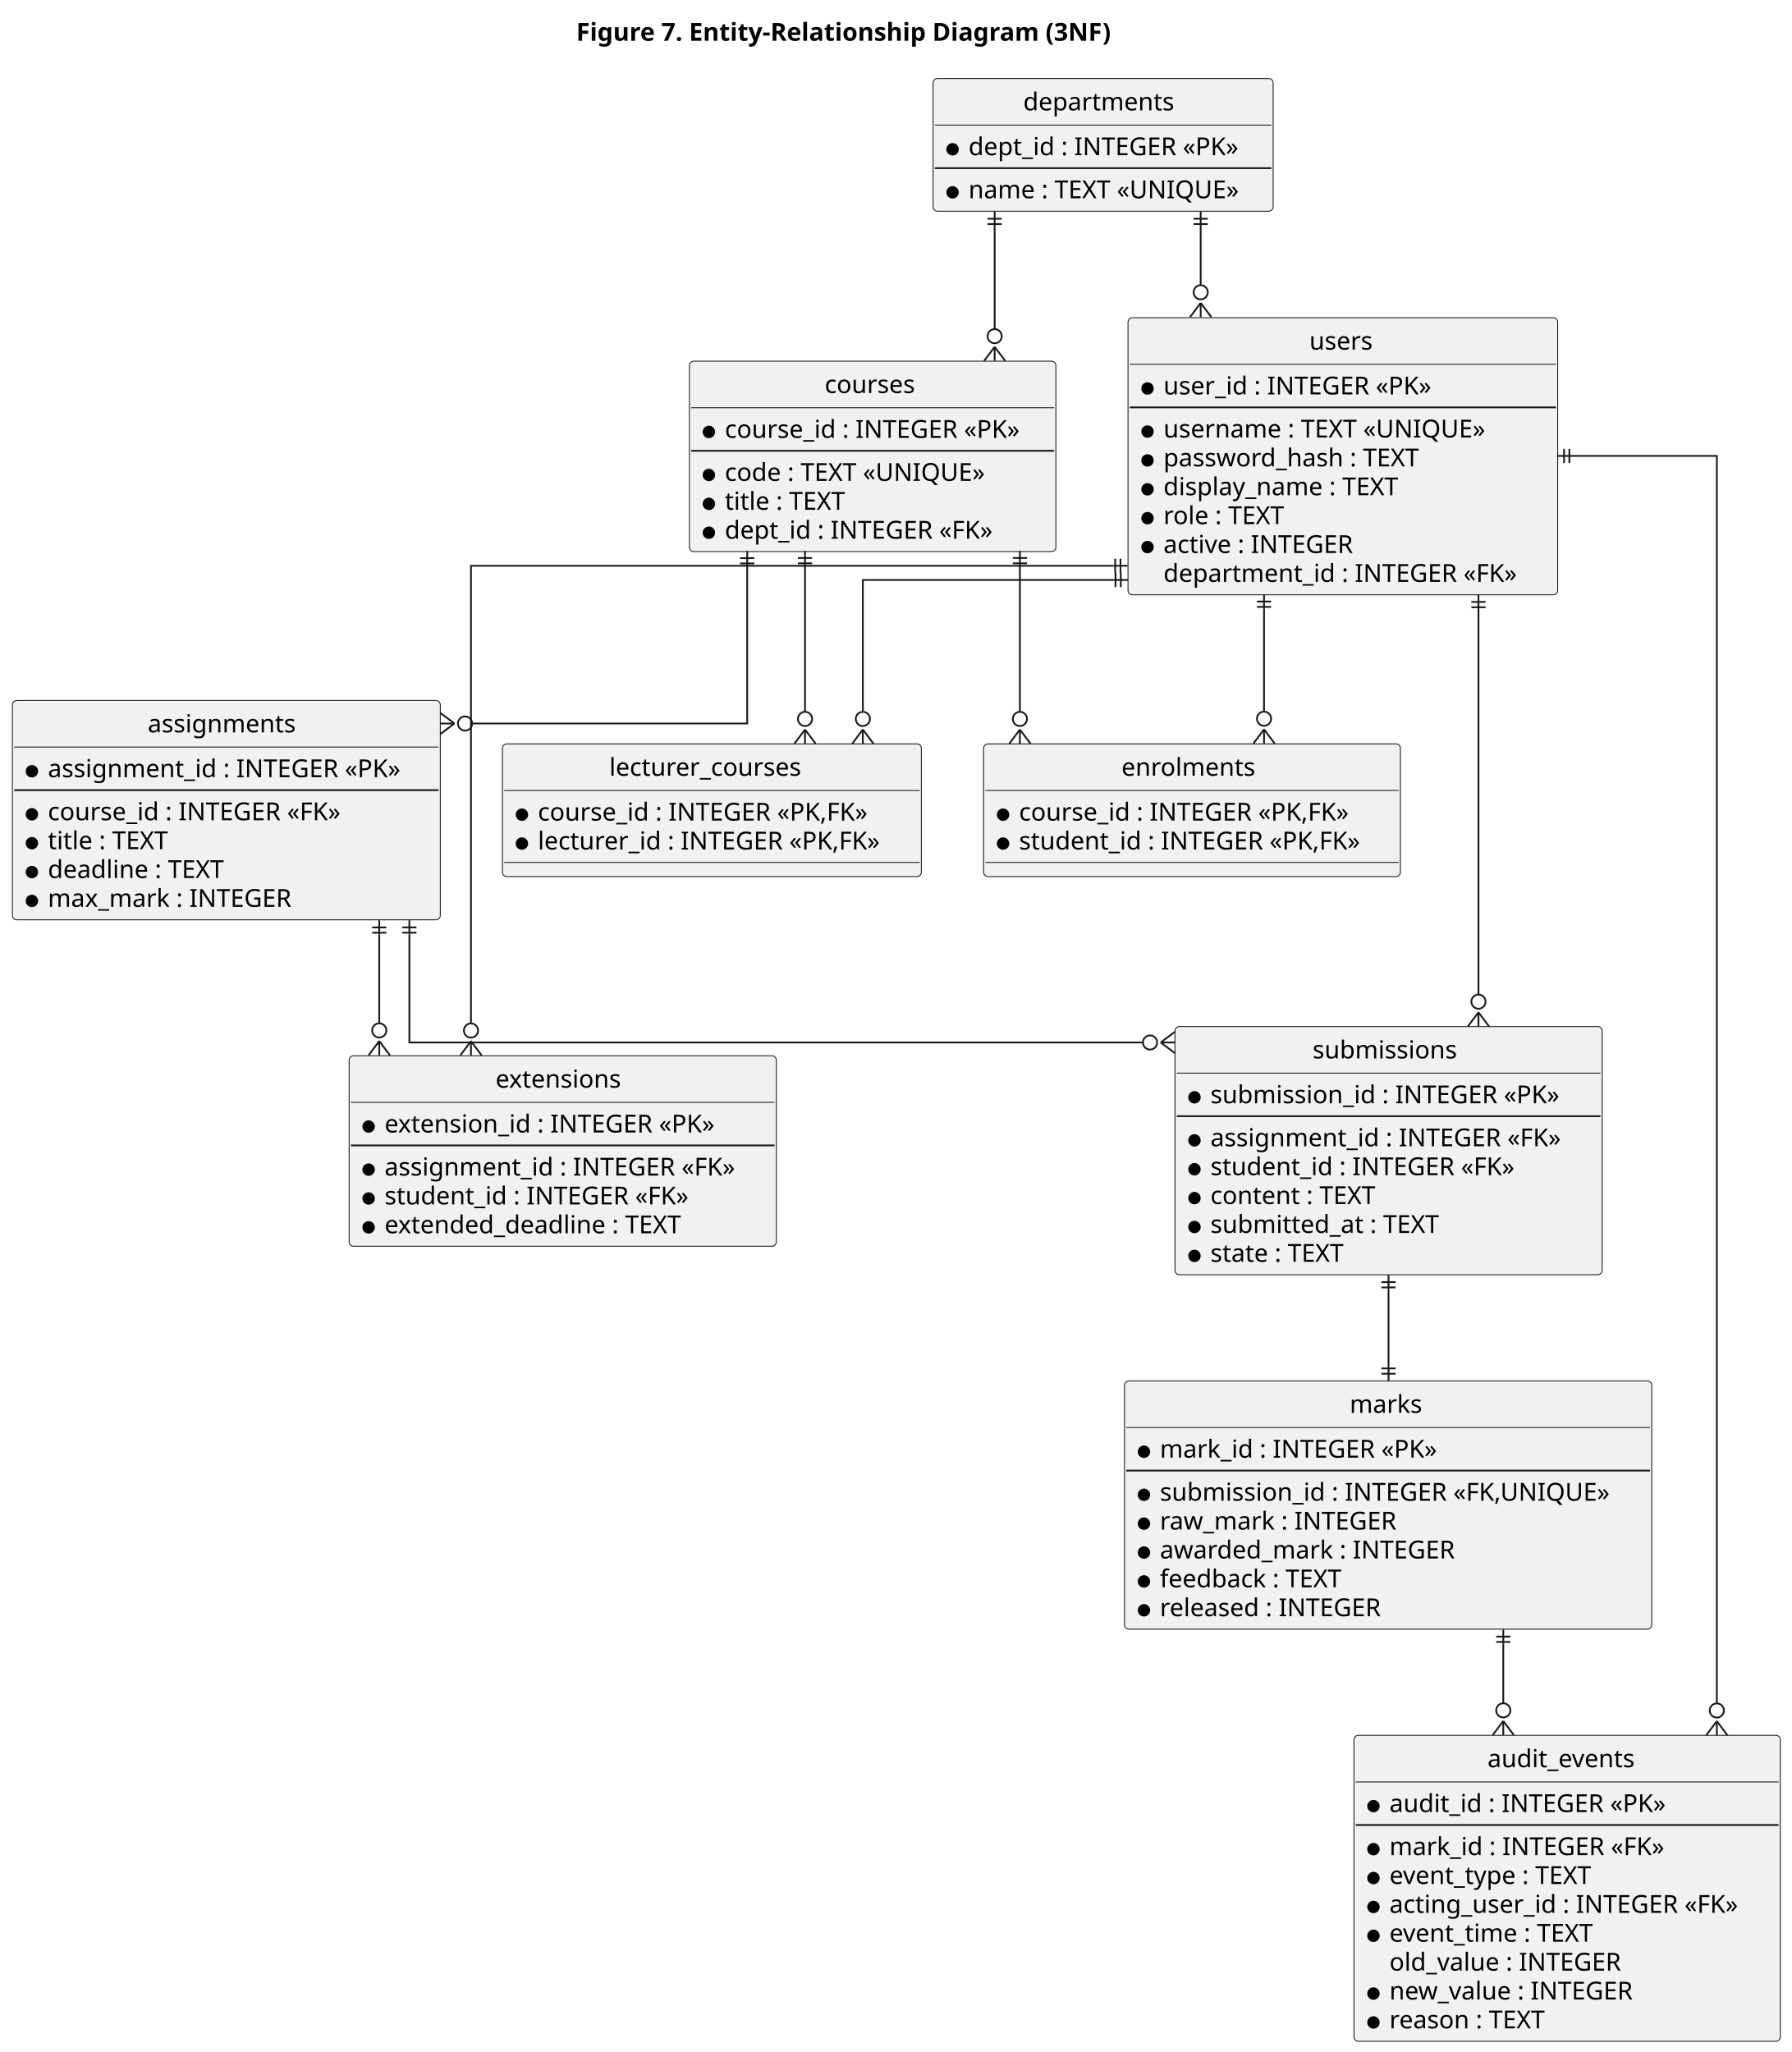
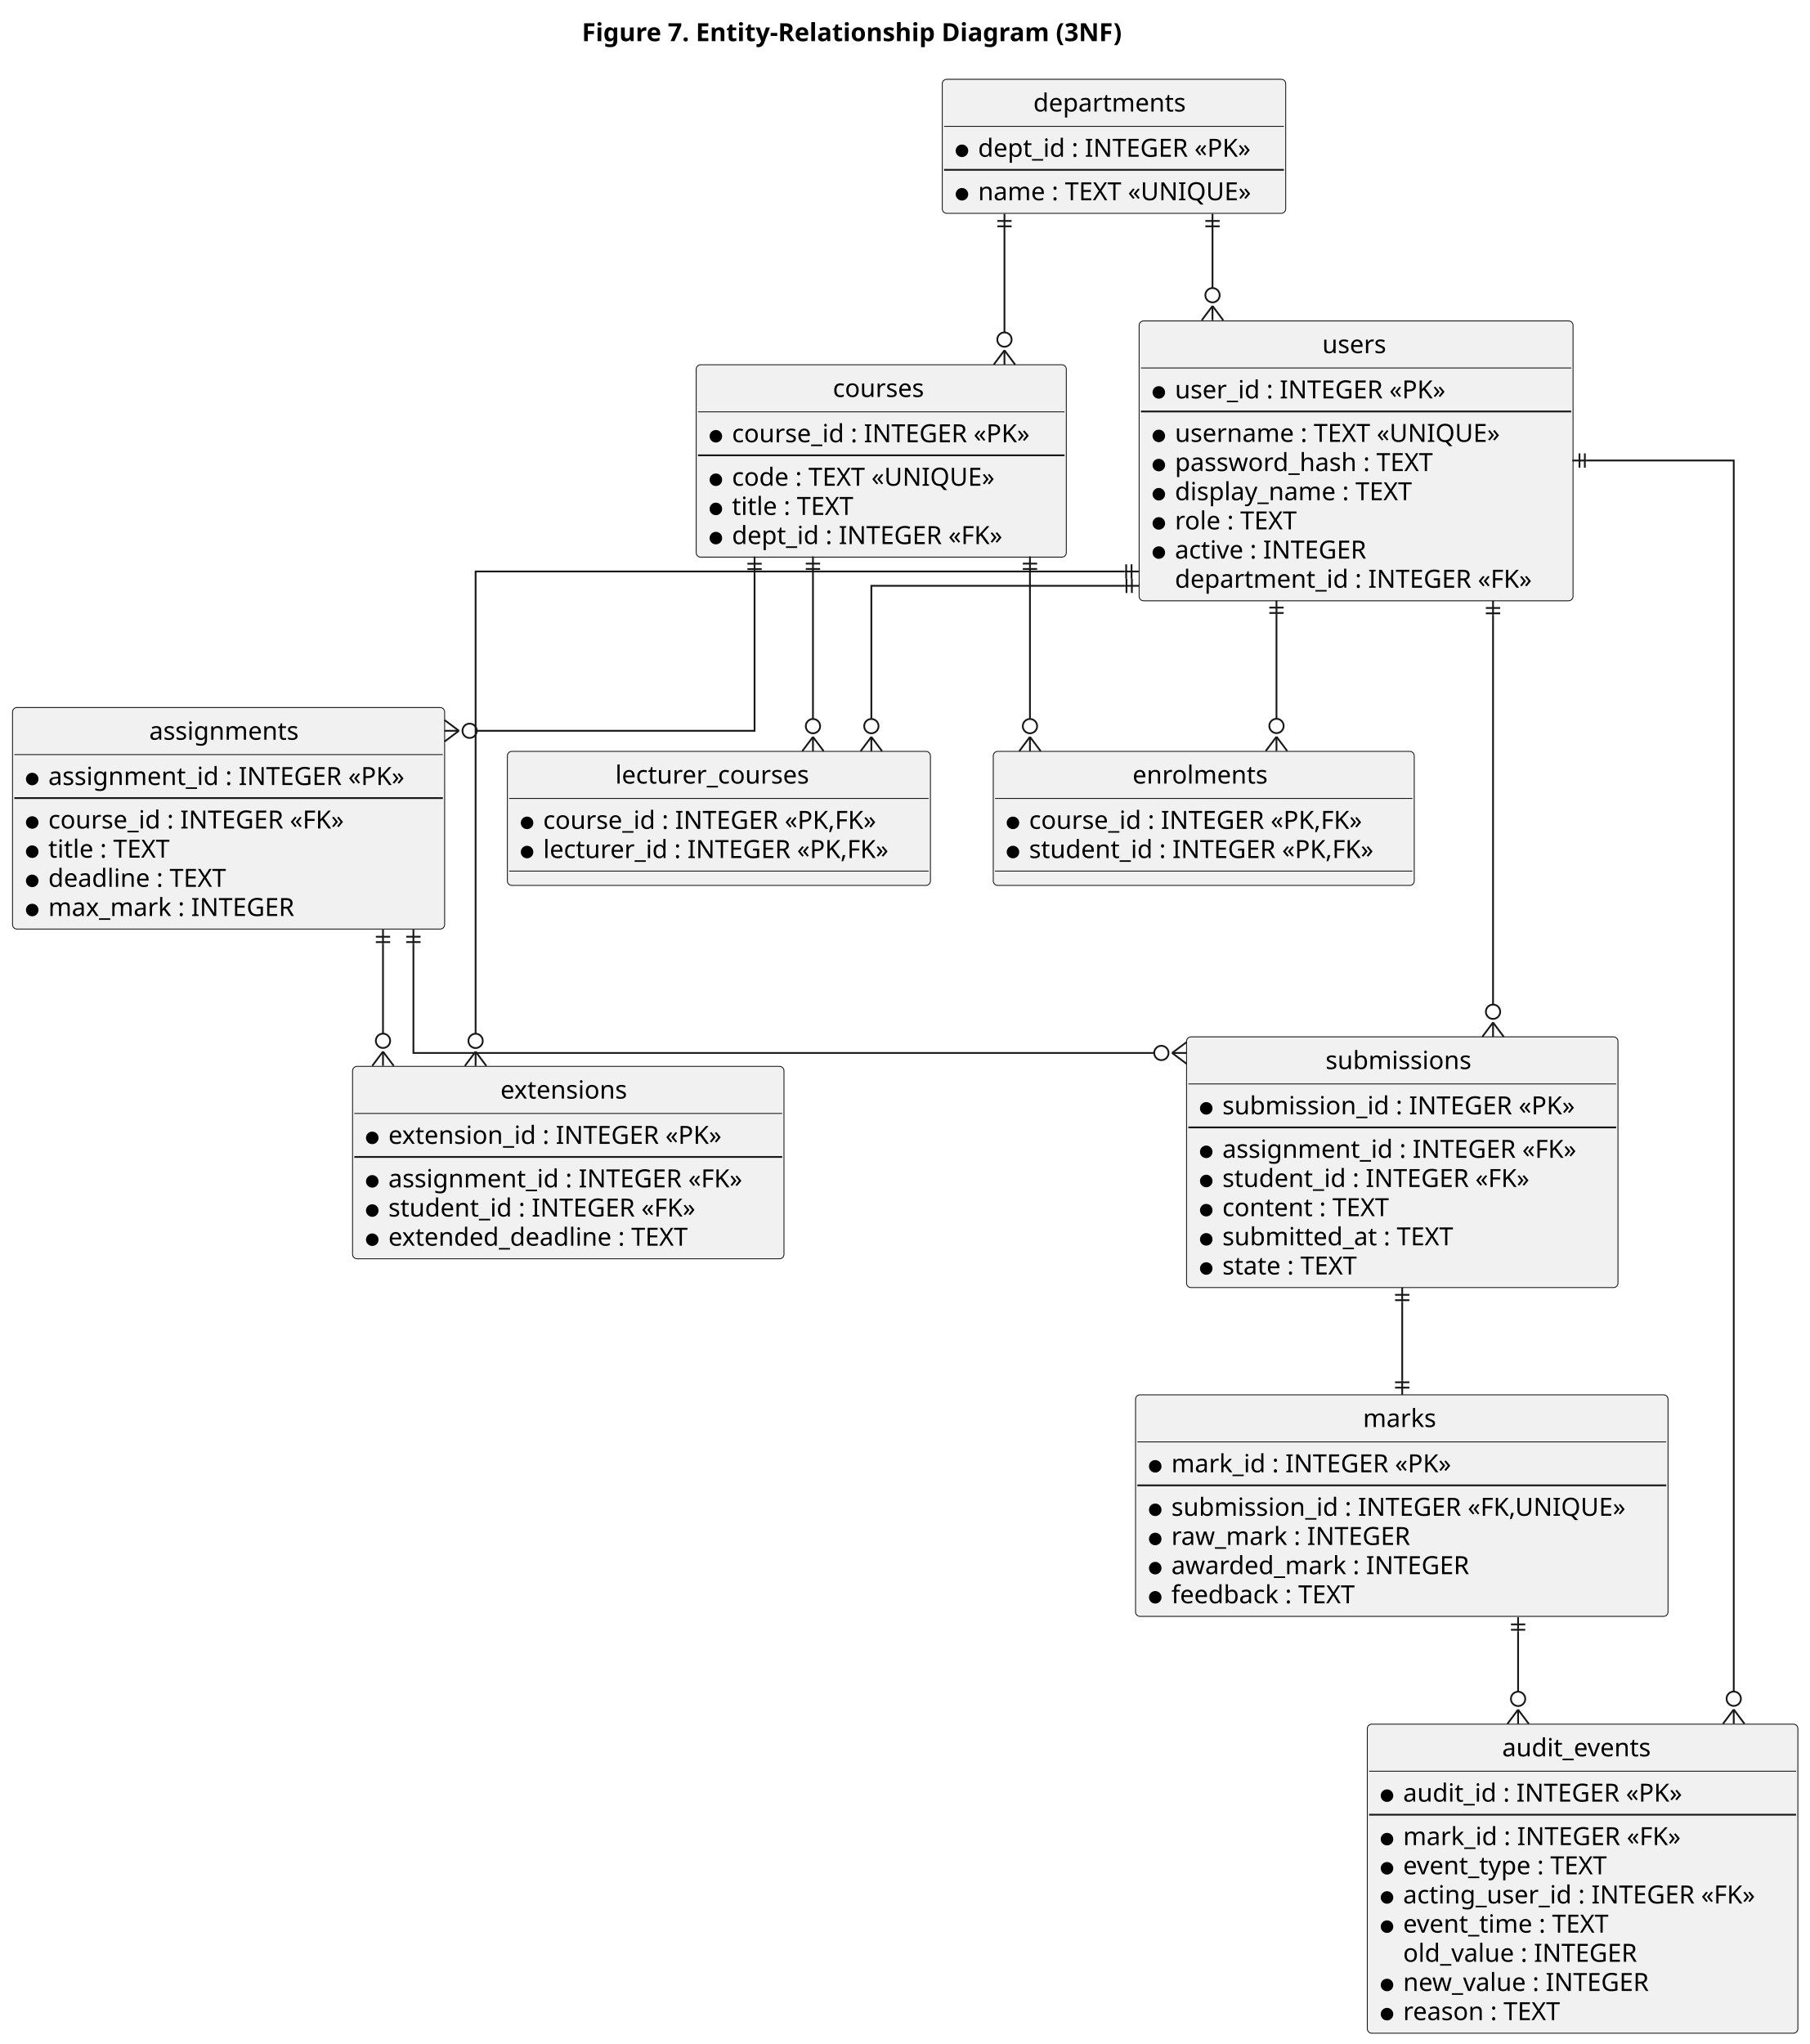
- <svg xmlns="http://www.w3.org/2000/svg" contentStyleType="text/css" height="1158px" preserveAspectRatio="none" style="width:1011px;height:1158px;background:#FFFFFF;" version="1.1" viewBox="0 0 1011 1158" width="1011px" zoomAndPan="magnify">
+ <svg xmlns="http://www.w3.org/2000/svg" contentStyleType="text/css" height="1142px" preserveAspectRatio="none" style="width:1011px;height:1142px;background:#FFFFFF;" version="1.1" viewBox="0 0 1011 1142" width="1011px" zoomAndPan="magnify">
  <defs />
  <g>
    <text fill="#000000" font-family="sans-serif" font-size="14" font-weight="bold" lengthAdjust="spacing" textLength="347.32" x="325.13" y="22.995">Figure 7. Entity-Relationship Diagram (3NF)</text>
    <g id="elem_users">
      <rect codeLine="6" fill="#F1F1F1" height="156.375" id="users" rx="2.5" ry="2.5" style="stroke:#181818;stroke-width:0.5;" width="242.453" x="636.5" y="179.297" />
      <text fill="#000000" font-family="sans-serif" font-size="14" lengthAdjust="spacing" textLength="37.83" x="738.812" y="197.292">users</text>
      <line style="stroke:#181818;stroke-width:0.5;" x1="637.5" x2="877.953" y1="205.594" y2="205.594" />
      <ellipse cx="647.5" cy="219.242" fill="#000000" rx="3" ry="3" style="stroke:#000000;stroke-width:1;" />
      <text fill="#000000" font-family="sans-serif" font-size="14" lengthAdjust="spacing" textLength="164.555" x="656.5" y="222.589">user_id : INTEGER «PK»</text>
      <line style="stroke:#181818;stroke-width:1;" x1="637.5" x2="877.953" y1="229.891" y2="229.891" />
      <ellipse cx="647.5" cy="243.539" fill="#000000" rx="3" ry="3" style="stroke:#000000;stroke-width:1;" />
      <text fill="#000000" font-family="sans-serif" font-size="14" lengthAdjust="spacing" textLength="195.939" x="656.5" y="246.886">username : TEXT «UNIQUE»</text>
      <ellipse cx="647.5" cy="259.836" fill="#000000" rx="3" ry="3" style="stroke:#000000;stroke-width:1;" />
      <text fill="#000000" font-family="sans-serif" font-size="14" lengthAdjust="spacing" textLength="156.488" x="656.5" y="263.183">password_hash : TEXT</text>
      <ellipse cx="647.5" cy="276.133" fill="#000000" rx="3" ry="3" style="stroke:#000000;stroke-width:1;" />
      <text fill="#000000" font-family="sans-serif" font-size="14" lengthAdjust="spacing" textLength="145.571" x="656.5" y="279.479">display_name : TEXT</text>
      <ellipse cx="647.5" cy="292.43" fill="#000000" rx="3" ry="3" style="stroke:#000000;stroke-width:1;" />
      <text fill="#000000" font-family="sans-serif" font-size="14" lengthAdjust="spacing" textLength="75.981" x="656.5" y="295.776">role : TEXT</text>
      <ellipse cx="647.5" cy="308.727" fill="#000000" rx="3" ry="3" style="stroke:#000000;stroke-width:1;" />
      <text fill="#000000" font-family="sans-serif" font-size="14" lengthAdjust="spacing" textLength="117.592" x="656.5" y="312.073">active : INTEGER</text>
      <text fill="#000000" font-family="sans-serif" font-size="14" lengthAdjust="spacing" textLength="216.453" x="656.5" y="328.37">department_id : INTEGER «FK»</text>
    </g>
    <g id="elem_departments">
      <rect codeLine="16" fill="#F1F1F1" height="74.891" id="departments" rx="2.5" ry="2.5" style="stroke:#181818;stroke-width:0.5;" width="191.894" x="526.5" y="44.297" />
      <text fill="#000000" font-family="sans-serif" font-size="14" lengthAdjust="spacing" textLength="90.118" x="577.388" y="62.292">departments</text>
      <line style="stroke:#181818;stroke-width:0.5;" x1="527.5" x2="717.394" y1="70.594" y2="70.594" />
      <ellipse cx="537.5" cy="84.242" fill="#000000" rx="3" ry="3" style="stroke:#000000;stroke-width:1;" />
      <text fill="#000000" font-family="sans-serif" font-size="14" lengthAdjust="spacing" textLength="165.894" x="546.5" y="87.589">dept_id : INTEGER «PK»</text>
      <line style="stroke:#181818;stroke-width:1;" x1="527.5" x2="717.394" y1="94.891" y2="94.891" />
      <ellipse cx="537.5" cy="108.539" fill="#000000" rx="3" ry="3" style="stroke:#000000;stroke-width:1;" />
      <text fill="#000000" font-family="sans-serif" font-size="14" lengthAdjust="spacing" textLength="165.402" x="546.5" y="111.886">name : TEXT «UNIQUE»</text>
    </g>
    <g id="elem_courses">
      <rect codeLine="21" fill="#F1F1F1" height="107.484" id="courses" rx="2.5" ry="2.5" style="stroke:#181818;stroke-width:0.5;" width="206.817" x="389" y="203.797" />
      <text fill="#000000" font-family="sans-serif" font-size="14" lengthAdjust="spacing" textLength="54.093" x="465.362" y="221.792">courses</text>
      <line style="stroke:#181818;stroke-width:0.5;" x1="390" x2="594.817" y1="230.094" y2="230.094" />
      <ellipse cx="400" cy="243.742" fill="#000000" rx="3" ry="3" style="stroke:#000000;stroke-width:1;" />
      <text fill="#000000" font-family="sans-serif" font-size="14" lengthAdjust="spacing" textLength="180.817" x="409" y="247.089">course_id : INTEGER «PK»</text>
      <line style="stroke:#181818;stroke-width:1;" x1="390" x2="594.817" y1="254.391" y2="254.391" />
      <ellipse cx="400" cy="268.039" fill="#000000" rx="3" ry="3" style="stroke:#000000;stroke-width:1;" />
      <text fill="#000000" font-family="sans-serif" font-size="14" lengthAdjust="spacing" textLength="159.462" x="409" y="271.386">code : TEXT «UNIQUE»</text>
      <ellipse cx="400" cy="284.336" fill="#000000" rx="3" ry="3" style="stroke:#000000;stroke-width:1;" />
      <text fill="#000000" font-family="sans-serif" font-size="14" lengthAdjust="spacing" textLength="76.528" x="409" y="287.683">title : TEXT</text>
      <ellipse cx="400" cy="300.633" fill="#000000" rx="3" ry="3" style="stroke:#000000;stroke-width:1;" />
      <text fill="#000000" font-family="sans-serif" font-size="14" lengthAdjust="spacing" textLength="165.505" x="409" y="303.979">dept_id : INTEGER «FK»</text>
    </g>
    <g id="elem_lecturer_courses">
      <rect codeLine="28" fill="#F1F1F1" height="74.891" id="lecturer_courses" rx="2.5" ry="2.5" style="stroke:#181818;stroke-width:0.5;" width="236.39" x="283.5" y="419.797" />
      <text fill="#000000" font-family="sans-serif" font-size="14" lengthAdjust="spacing" textLength="115.78" x="343.805" y="437.792">lecturer_courses</text>
      <line style="stroke:#181818;stroke-width:0.5;" x1="284.5" x2="518.89" y1="446.094" y2="446.094" />
      <ellipse cx="294.5" cy="459.742" fill="#000000" rx="3" ry="3" style="stroke:#000000;stroke-width:1;" />
      <text fill="#000000" font-family="sans-serif" font-size="14" lengthAdjust="spacing" textLength="202.501" x="303.5" y="463.089">course_id : INTEGER «PK,FK»</text>
      <ellipse cx="294.5" cy="476.039" fill="#000000" rx="3" ry="3" style="stroke:#000000;stroke-width:1;" />
      <text fill="#000000" font-family="sans-serif" font-size="14" lengthAdjust="spacing" textLength="210.39" x="303.5" y="479.386">lecturer_id : INTEGER «PK,FK»</text>
      <line style="stroke:#181818;stroke-width:0.5;" x1="284.5" x2="518.89" y1="486.688" y2="486.688" />
    </g>
    <g id="elem_enrolments">
      <rect codeLine="32" fill="#F1F1F1" height="74.891" id="enrolments" rx="2.5" ry="2.5" style="stroke:#181818;stroke-width:0.5;" width="235.221" x="555" y="419.797" />
      <text fill="#000000" font-family="sans-serif" font-size="14" lengthAdjust="spacing" textLength="79.605" x="632.808" y="437.792">enrolments</text>
      <line style="stroke:#181818;stroke-width:0.5;" x1="556" x2="789.221" y1="446.094" y2="446.094" />
      <ellipse cx="566" cy="459.742" fill="#000000" rx="3" ry="3" style="stroke:#000000;stroke-width:1;" />
      <text fill="#000000" font-family="sans-serif" font-size="14" lengthAdjust="spacing" textLength="202.501" x="575" y="463.089">course_id : INTEGER «PK,FK»</text>
      <ellipse cx="566" cy="476.039" fill="#000000" rx="3" ry="3" style="stroke:#000000;stroke-width:1;" />
      <text fill="#000000" font-family="sans-serif" font-size="14" lengthAdjust="spacing" textLength="209.221" x="575" y="479.386">student_id : INTEGER «PK,FK»</text>
      <line style="stroke:#181818;stroke-width:0.5;" x1="556" x2="789.221" y1="486.688" y2="486.688" />
    </g>
    <g id="elem_assignments">
      <rect codeLine="36" fill="#F1F1F1" height="123.781" id="assignments" rx="2.5" ry="2.5" style="stroke:#181818;stroke-width:0.5;" width="241.448" x="7" y="395.297" />
      <text fill="#000000" font-family="sans-serif" font-size="14" lengthAdjust="spacing" textLength="88.724" x="83.362" y="413.292">assignments</text>
      <line style="stroke:#181818;stroke-width:0.5;" x1="8" x2="247.448" y1="421.594" y2="421.594" />
      <ellipse cx="18" cy="435.242" fill="#000000" rx="3" ry="3" style="stroke:#000000;stroke-width:1;" />
      <text fill="#000000" font-family="sans-serif" font-size="14" lengthAdjust="spacing" textLength="215.448" x="27" y="438.589">assignment_id : INTEGER «PK»</text>
      <line style="stroke:#181818;stroke-width:1;" x1="8" x2="247.448" y1="445.891" y2="445.891" />
      <ellipse cx="18" cy="459.539" fill="#000000" rx="3" ry="3" style="stroke:#000000;stroke-width:1;" />
      <text fill="#000000" font-family="sans-serif" font-size="14" lengthAdjust="spacing" textLength="180.428" x="27" y="462.886">course_id : INTEGER «FK»</text>
      <ellipse cx="18" cy="475.836" fill="#000000" rx="3" ry="3" style="stroke:#000000;stroke-width:1;" />
      <text fill="#000000" font-family="sans-serif" font-size="14" lengthAdjust="spacing" textLength="76.528" x="27" y="479.183">title : TEXT</text>
      <ellipse cx="18" cy="492.133" fill="#000000" rx="3" ry="3" style="stroke:#000000;stroke-width:1;" />
      <text fill="#000000" font-family="sans-serif" font-size="14" lengthAdjust="spacing" textLength="109.389" x="27" y="495.479">deadline : TEXT</text>
      <ellipse cx="18" cy="508.43" fill="#000000" rx="3" ry="3" style="stroke:#000000;stroke-width:1;" />
      <text fill="#000000" font-family="sans-serif" font-size="14" lengthAdjust="spacing" textLength="148.62" x="27" y="511.776">max_mark : INTEGER</text>
    </g>
    <g id="elem_extensions">
      <rect codeLine="44" fill="#F1F1F1" height="107.484" id="extensions" rx="2.5" ry="2.5" style="stroke:#181818;stroke-width:0.5;" width="241.059" x="197" y="595.797" />
      <text fill="#000000" font-family="sans-serif" font-size="14" lengthAdjust="spacing" textLength="75.79" x="279.634" y="613.792">extensions</text>
      <line style="stroke:#181818;stroke-width:0.5;" x1="198" x2="437.059" y1="622.094" y2="622.094" />
      <ellipse cx="208" cy="635.742" fill="#000000" rx="3" ry="3" style="stroke:#000000;stroke-width:1;" />
      <text fill="#000000" font-family="sans-serif" font-size="14" lengthAdjust="spacing" textLength="202.515" x="217" y="639.089">extension_id : INTEGER «PK»</text>
      <line style="stroke:#181818;stroke-width:1;" x1="198" x2="437.059" y1="646.391" y2="646.391" />
      <ellipse cx="208" cy="660.039" fill="#000000" rx="3" ry="3" style="stroke:#000000;stroke-width:1;" />
      <text fill="#000000" font-family="sans-serif" font-size="14" lengthAdjust="spacing" textLength="215.059" x="217" y="663.386">assignment_id : INTEGER «FK»</text>
      <ellipse cx="208" cy="676.336" fill="#000000" rx="3" ry="3" style="stroke:#000000;stroke-width:1;" />
      <text fill="#000000" font-family="sans-serif" font-size="14" lengthAdjust="spacing" textLength="187.148" x="217" y="679.683">student_id : INTEGER «FK»</text>
      <ellipse cx="208" cy="692.633" fill="#000000" rx="3" ry="3" style="stroke:#000000;stroke-width:1;" />
      <text fill="#000000" font-family="sans-serif" font-size="14" lengthAdjust="spacing" textLength="182.649" x="217" y="695.98">extended_deadline : TEXT</text>
    </g>
    <g id="elem_submissions">
      <rect codeLine="51" fill="#F1F1F1" height="140.078" id="submissions" rx="2.5" ry="2.5" style="stroke:#181818;stroke-width:0.5;" width="241.059" x="663" y="579.297" />
      <text fill="#000000" font-family="sans-serif" font-size="14" lengthAdjust="spacing" textLength="85.791" x="740.634" y="597.292">submissions</text>
      <line style="stroke:#181818;stroke-width:0.5;" x1="664" x2="903.059" y1="605.594" y2="605.594" />
      <ellipse cx="674" cy="619.242" fill="#000000" rx="3" ry="3" style="stroke:#000000;stroke-width:1;" />
      <text fill="#000000" font-family="sans-serif" font-size="14" lengthAdjust="spacing" textLength="212.516" x="683" y="622.589">submission_id : INTEGER «PK»</text>
      <line style="stroke:#181818;stroke-width:1;" x1="664" x2="903.059" y1="629.891" y2="629.891" />
      <ellipse cx="674" cy="643.539" fill="#000000" rx="3" ry="3" style="stroke:#000000;stroke-width:1;" />
      <text fill="#000000" font-family="sans-serif" font-size="14" lengthAdjust="spacing" textLength="215.059" x="683" y="646.886">assignment_id : INTEGER «FK»</text>
      <ellipse cx="674" cy="659.836" fill="#000000" rx="3" ry="3" style="stroke:#000000;stroke-width:1;" />
      <text fill="#000000" font-family="sans-serif" font-size="14" lengthAdjust="spacing" textLength="187.148" x="683" y="663.183">student_id : INTEGER «FK»</text>
      <ellipse cx="674" cy="676.133" fill="#000000" rx="3" ry="3" style="stroke:#000000;stroke-width:1;" />
      <text fill="#000000" font-family="sans-serif" font-size="14" lengthAdjust="spacing" textLength="102.758" x="683" y="679.48">content : TEXT</text>
      <ellipse cx="674" cy="692.43" fill="#000000" rx="3" ry="3" style="stroke:#000000;stroke-width:1;" />
      <text fill="#000000" font-family="sans-serif" font-size="14" lengthAdjust="spacing" textLength="141.285" x="683" y="695.776">submitted_at : TEXT</text>
      <ellipse cx="674" cy="708.727" fill="#000000" rx="3" ry="3" style="stroke:#000000;stroke-width:1;" />
      <text fill="#000000" font-family="sans-serif" font-size="14" lengthAdjust="spacing" textLength="84.622" x="683" y="712.073">state : TEXT</text>
    </g>
    <g id="elem_marks">
-       <rect codeLine="60" fill="#F1F1F1" height="140.078" id="marks" rx="2.5" ry="2.5" style="stroke:#181818;stroke-width:0.5;" width="297.537" x="634.5" y="779.297" />
+       <rect codeLine="60" fill="#F1F1F1" height="123.781" id="marks" rx="2.5" ry="2.5" style="stroke:#181818;stroke-width:0.5;" width="297.537" x="634.5" y="779.297" />
      <text fill="#000000" font-family="sans-serif" font-size="14" lengthAdjust="spacing" textLength="43.374" x="761.582" y="797.292">marks</text>
      <line style="stroke:#181818;stroke-width:0.5;" x1="635.5" x2="931.037" y1="805.594" y2="805.594" />
      <ellipse cx="645.5" cy="819.242" fill="#000000" rx="3" ry="3" style="stroke:#000000;stroke-width:1;" />
      <text fill="#000000" font-family="sans-serif" font-size="14" lengthAdjust="spacing" textLength="170.099" x="654.5" y="822.589">mark_id : INTEGER «PK»</text>
      <line style="stroke:#181818;stroke-width:1;" x1="635.5" x2="931.037" y1="829.891" y2="829.891" />
      <ellipse cx="645.5" cy="843.539" fill="#000000" rx="3" ry="3" style="stroke:#000000;stroke-width:1;" />
      <text fill="#000000" font-family="sans-serif" font-size="14" lengthAdjust="spacing" textLength="271.537" x="654.5" y="846.886">submission_id : INTEGER «FK,UNIQUE»</text>
      <ellipse cx="645.5" cy="859.836" fill="#000000" rx="3" ry="3" style="stroke:#000000;stroke-width:1;" />
      <text fill="#000000" font-family="sans-serif" font-size="14" lengthAdjust="spacing" textLength="143.903" x="654.5" y="863.183">raw_mark : INTEGER</text>
      <ellipse cx="645.5" cy="876.133" fill="#000000" rx="3" ry="3" style="stroke:#000000;stroke-width:1;" />
      <text fill="#000000" font-family="sans-serif" font-size="14" lengthAdjust="spacing" textLength="178.869" x="654.5" y="879.48">awarded_mark : INTEGER</text>
      <ellipse cx="645.5" cy="892.43" fill="#000000" rx="3" ry="3" style="stroke:#000000;stroke-width:1;" />
      <text fill="#000000" font-family="sans-serif" font-size="14" lengthAdjust="spacing" textLength="113.47" x="654.5" y="895.776">feedback : TEXT</text>
-       <ellipse cx="645.5" cy="908.727" fill="#000000" rx="3" ry="3" style="stroke:#000000;stroke-width:1;" />
-       <text fill="#000000" font-family="sans-serif" font-size="14" lengthAdjust="spacing" textLength="135.283" x="654.5" y="912.073">released : INTEGER</text>
    </g>
    <g id="elem_audit_events">
-       <rect codeLine="69" fill="#F1F1F1" height="172.672" id="audit_events" rx="2.5" ry="2.5" style="stroke:#181818;stroke-width:0.5;" width="240.58" x="764" y="979.297" />
-       <text fill="#000000" font-family="sans-serif" font-size="14" lengthAdjust="spacing" textLength="89.886" x="839.347" y="997.292">audit_events</text>
-       <line style="stroke:#181818;stroke-width:0.5;" x1="765" x2="1003.58" y1="1005.594" y2="1005.594" />
-       <ellipse cx="775" cy="1019.242" fill="#000000" rx="3" ry="3" style="stroke:#000000;stroke-width:1;" />
-       <text fill="#000000" font-family="sans-serif" font-size="14" lengthAdjust="spacing" textLength="169.736" x="784" y="1022.589">audit_id : INTEGER «PK»</text>
-       <line style="stroke:#181818;stroke-width:1;" x1="765" x2="1003.58" y1="1029.891" y2="1029.891" />
-       <ellipse cx="775" cy="1043.539" fill="#000000" rx="3" ry="3" style="stroke:#000000;stroke-width:1;" />
-       <text fill="#000000" font-family="sans-serif" font-size="14" lengthAdjust="spacing" textLength="169.709" x="784" y="1046.886">mark_id : INTEGER «FK»</text>
-       <ellipse cx="775" cy="1059.836" fill="#000000" rx="3" ry="3" style="stroke:#000000;stroke-width:1;" />
-       <text fill="#000000" font-family="sans-serif" font-size="14" lengthAdjust="spacing" textLength="127.306" x="784" y="1063.183">event_type : TEXT</text>
-       <ellipse cx="775" cy="1076.133" fill="#000000" rx="3" ry="3" style="stroke:#000000;stroke-width:1;" />
-       <text fill="#000000" font-family="sans-serif" font-size="14" lengthAdjust="spacing" textLength="214.58" x="784" y="1079.479">acting_user_id : INTEGER «FK»</text>
-       <ellipse cx="775" cy="1092.43" fill="#000000" rx="3" ry="3" style="stroke:#000000;stroke-width:1;" />
-       <text fill="#000000" font-family="sans-serif" font-size="14" lengthAdjust="spacing" textLength="127.661" x="784" y="1095.776">event_time : TEXT</text>
-       <text fill="#000000" font-family="sans-serif" font-size="14" lengthAdjust="spacing" textLength="141.62" x="784" y="1112.073">old_value : INTEGER</text>
-       <ellipse cx="775" cy="1125.023" fill="#000000" rx="3" ry="3" style="stroke:#000000;stroke-width:1;" />
-       <text fill="#000000" font-family="sans-serif" font-size="14" lengthAdjust="spacing" textLength="149.215" x="784" y="1128.37">new_value : INTEGER</text>
-       <ellipse cx="775" cy="1141.32" fill="#000000" rx="3" ry="3" style="stroke:#000000;stroke-width:1;" />
-       <text fill="#000000" font-family="sans-serif" font-size="14" lengthAdjust="spacing" textLength="96.838" x="784" y="1144.667">reason : TEXT</text>
+       <rect codeLine="68" fill="#F1F1F1" height="172.672" id="audit_events" rx="2.5" ry="2.5" style="stroke:#181818;stroke-width:0.5;" width="240.58" x="764" y="963.297" />
+       <text fill="#000000" font-family="sans-serif" font-size="14" lengthAdjust="spacing" textLength="89.886" x="839.347" y="981.292">audit_events</text>
+       <line style="stroke:#181818;stroke-width:0.5;" x1="765" x2="1003.58" y1="989.594" y2="989.594" />
+       <ellipse cx="775" cy="1003.242" fill="#000000" rx="3" ry="3" style="stroke:#000000;stroke-width:1;" />
+       <text fill="#000000" font-family="sans-serif" font-size="14" lengthAdjust="spacing" textLength="169.736" x="784" y="1006.589">audit_id : INTEGER «PK»</text>
+       <line style="stroke:#181818;stroke-width:1;" x1="765" x2="1003.58" y1="1013.891" y2="1013.891" />
+       <ellipse cx="775" cy="1027.539" fill="#000000" rx="3" ry="3" style="stroke:#000000;stroke-width:1;" />
+       <text fill="#000000" font-family="sans-serif" font-size="14" lengthAdjust="spacing" textLength="169.709" x="784" y="1030.886">mark_id : INTEGER «FK»</text>
+       <ellipse cx="775" cy="1043.836" fill="#000000" rx="3" ry="3" style="stroke:#000000;stroke-width:1;" />
+       <text fill="#000000" font-family="sans-serif" font-size="14" lengthAdjust="spacing" textLength="127.306" x="784" y="1047.183">event_type : TEXT</text>
+       <ellipse cx="775" cy="1060.133" fill="#000000" rx="3" ry="3" style="stroke:#000000;stroke-width:1;" />
+       <text fill="#000000" font-family="sans-serif" font-size="14" lengthAdjust="spacing" textLength="214.58" x="784" y="1063.479">acting_user_id : INTEGER «FK»</text>
+       <ellipse cx="775" cy="1076.43" fill="#000000" rx="3" ry="3" style="stroke:#000000;stroke-width:1;" />
+       <text fill="#000000" font-family="sans-serif" font-size="14" lengthAdjust="spacing" textLength="127.661" x="784" y="1079.776">event_time : TEXT</text>
+       <text fill="#000000" font-family="sans-serif" font-size="14" lengthAdjust="spacing" textLength="141.62" x="784" y="1096.073">old_value : INTEGER</text>
+       <ellipse cx="775" cy="1109.023" fill="#000000" rx="3" ry="3" style="stroke:#000000;stroke-width:1;" />
+       <text fill="#000000" font-family="sans-serif" font-size="14" lengthAdjust="spacing" textLength="149.215" x="784" y="1112.37">new_value : INTEGER</text>
+       <ellipse cx="775" cy="1125.32" fill="#000000" rx="3" ry="3" style="stroke:#000000;stroke-width:1;" />
+       <text fill="#000000" font-family="sans-serif" font-size="14" lengthAdjust="spacing" textLength="96.838" x="784" y="1128.667">reason : TEXT</text>
    </g>
    <g id="link_departments_courses">
-       <path codeLine="80" d="M561.25,127.447 C561.25,152.017 561.25,158.477 561.25,185.727 " fill="none" id="departments-courses" style="stroke:#181818;stroke-width:1;" />
+       <path codeLine="79" d="M561.25,127.447 C561.25,152.017 561.25,158.477 561.25,185.727 " fill="none" id="departments-courses" style="stroke:#181818;stroke-width:1;" />
      <line style="stroke:#181818;stroke-width:1;" x1="557.25" x2="565.25" y1="123.447" y2="123.447" />
      <line style="stroke:#181818;stroke-width:1;" x1="557.25" x2="565.25" y1="126.447" y2="126.447" />
      <line style="stroke:#181818;stroke-width:1;" x1="561.25" x2="561.25" y1="127.447" y2="119.447" />
      <line style="stroke:#181818;stroke-width:1;" x1="561.25" x2="567.25" y1="195.727" y2="203.727" />
      <line style="stroke:#181818;stroke-width:1;" x1="561.25" x2="555.25" y1="195.727" y2="203.727" />
      <line style="stroke:#181818;stroke-width:1;" x1="561.25" x2="561.25" y1="195.727" y2="203.727" />
      <ellipse cx="561.25" cy="189.727" fill="none" rx="4" ry="4" style="stroke:#181818;stroke-width:1;" />
    </g>
    <g id="link_departments_users">
-       <path codeLine="81" d="M677.5,127.447 C677.5,144.867 677.5,140.257 677.5,160.937 " fill="none" id="departments-users" style="stroke:#181818;stroke-width:1;" />
+       <path codeLine="80" d="M677.5,127.447 C677.5,144.867 677.5,140.257 677.5,160.937 " fill="none" id="departments-users" style="stroke:#181818;stroke-width:1;" />
      <line style="stroke:#181818;stroke-width:1;" x1="673.5" x2="681.5" y1="123.447" y2="123.447" />
      <line style="stroke:#181818;stroke-width:1;" x1="673.5" x2="681.5" y1="126.447" y2="126.447" />
      <line style="stroke:#181818;stroke-width:1;" x1="677.5" x2="677.5" y1="127.447" y2="119.447" />
      <line style="stroke:#181818;stroke-width:1;" x1="677.5" x2="683.5" y1="170.937" y2="178.937" />
      <line style="stroke:#181818;stroke-width:1;" x1="677.5" x2="671.5" y1="170.937" y2="178.937" />
      <line style="stroke:#181818;stroke-width:1;" x1="677.5" x2="677.5" y1="170.937" y2="178.937" />
      <ellipse cx="677.5" cy="164.937" fill="none" rx="4" ry="4" style="stroke:#181818;stroke-width:1;" />
    </g>
    <g id="link_courses_assignments">
-       <path codeLine="82" d="M421.62,318.957 C421.62,362.357 421.62,408.297 421.62,408.297 C421.62,408.297 347.53,408.297 266.41,408.297 " fill="none" id="courses-assignments" style="stroke:#181818;stroke-width:1;" />
+       <path codeLine="81" d="M421.62,318.957 C421.62,362.357 421.62,408.297 421.62,408.297 C421.62,408.297 347.53,408.297 266.41,408.297 " fill="none" id="courses-assignments" style="stroke:#181818;stroke-width:1;" />
      <line style="stroke:#181818;stroke-width:1;" x1="417.62" x2="425.62" y1="314.957" y2="314.957" />
      <line style="stroke:#181818;stroke-width:1;" x1="417.62" x2="425.62" y1="317.957" y2="317.957" />
      <line style="stroke:#181818;stroke-width:1;" x1="421.62" x2="421.62" y1="318.957" y2="310.957" />
      <line style="stroke:#181818;stroke-width:1;" x1="256.41" x2="248.41" y1="408.297" y2="414.297" />
      <line style="stroke:#181818;stroke-width:1;" x1="256.41" x2="248.41" y1="408.297" y2="402.297" />
      <line style="stroke:#181818;stroke-width:1;" x1="256.41" x2="248.41" y1="408.297" y2="408.297" />
      <ellipse cx="262.41" cy="408.297" fill="none" rx="4" ry="4" style="stroke:#181818;stroke-width:1;" />
    </g>
    <g id="link_courses_lecturer_courses">
-       <path codeLine="83" d="M454.25,318.897 C454.25,353.257 454.25,371.017 454.25,401.707 " fill="none" id="courses-lecturer_courses" style="stroke:#181818;stroke-width:1;" />
+       <path codeLine="82" d="M454.25,318.897 C454.25,353.257 454.25,371.017 454.25,401.707 " fill="none" id="courses-lecturer_courses" style="stroke:#181818;stroke-width:1;" />
      <line style="stroke:#181818;stroke-width:1;" x1="450.25" x2="458.25" y1="314.897" y2="314.897" />
      <line style="stroke:#181818;stroke-width:1;" x1="450.25" x2="458.25" y1="317.897" y2="317.897" />
      <line style="stroke:#181818;stroke-width:1;" x1="454.25" x2="454.25" y1="318.897" y2="310.897" />
      <line style="stroke:#181818;stroke-width:1;" x1="454.25" x2="460.25" y1="411.707" y2="419.707" />
      <line style="stroke:#181818;stroke-width:1;" x1="454.25" x2="448.25" y1="411.707" y2="419.707" />
      <line style="stroke:#181818;stroke-width:1;" x1="454.25" x2="454.25" y1="411.707" y2="419.707" />
      <ellipse cx="454.25" cy="405.707" fill="none" rx="4" ry="4" style="stroke:#181818;stroke-width:1;" />
    </g>
    <g id="link_users_lecturer_courses">
-       <path codeLine="84" d="M628.44,327.297 C556.38,327.297 486.88,327.297 486.88,327.297 C486.88,327.297 486.88,363.297 486.88,401.697 " fill="none" id="users-lecturer_courses" style="stroke:#181818;stroke-width:1;" />
+       <path codeLine="83" d="M628.44,327.297 C556.38,327.297 486.88,327.297 486.88,327.297 C486.88,327.297 486.88,363.297 486.88,401.697 " fill="none" id="users-lecturer_courses" style="stroke:#181818;stroke-width:1;" />
      <line style="stroke:#181818;stroke-width:1;" x1="632.44" x2="632.44" y1="323.297" y2="331.297" />
      <line style="stroke:#181818;stroke-width:1;" x1="629.44" x2="629.44" y1="323.297" y2="331.297" />
      <line style="stroke:#181818;stroke-width:1;" x1="628.44" x2="636.44" y1="327.297" y2="327.297" />
      <line style="stroke:#181818;stroke-width:1;" x1="486.88" x2="492.88" y1="411.697" y2="419.697" />
      <line style="stroke:#181818;stroke-width:1;" x1="486.88" x2="480.88" y1="411.697" y2="419.697" />
      <line style="stroke:#181818;stroke-width:1;" x1="486.88" x2="486.88" y1="411.697" y2="419.697" />
      <ellipse cx="486.88" cy="405.697" fill="none" rx="4" ry="4" style="stroke:#181818;stroke-width:1;" />
    </g>
    <g id="link_courses_enrolments">
-       <path codeLine="85" d="M575.5,318.897 C575.5,353.257 575.5,371.017 575.5,401.707 " fill="none" id="courses-enrolments" style="stroke:#181818;stroke-width:1;" />
+       <path codeLine="84" d="M575.5,318.897 C575.5,353.257 575.5,371.017 575.5,401.707 " fill="none" id="courses-enrolments" style="stroke:#181818;stroke-width:1;" />
      <line style="stroke:#181818;stroke-width:1;" x1="571.5" x2="579.5" y1="314.897" y2="314.897" />
      <line style="stroke:#181818;stroke-width:1;" x1="571.5" x2="579.5" y1="317.897" y2="317.897" />
      <line style="stroke:#181818;stroke-width:1;" x1="575.5" x2="575.5" y1="318.897" y2="310.897" />
      <line style="stroke:#181818;stroke-width:1;" x1="575.5" x2="581.5" y1="411.707" y2="419.707" />
      <line style="stroke:#181818;stroke-width:1;" x1="575.5" x2="569.5" y1="411.707" y2="419.707" />
      <line style="stroke:#181818;stroke-width:1;" x1="575.5" x2="575.5" y1="411.707" y2="419.707" />
      <ellipse cx="575.5" cy="405.707" fill="none" rx="4" ry="4" style="stroke:#181818;stroke-width:1;" />
    </g>
    <g id="link_users_enrolments">
-       <path codeLine="86" d="M713.25,343.477 C713.25,372.407 713.25,377.887 713.25,401.597 " fill="none" id="users-enrolments" style="stroke:#181818;stroke-width:1;" />
+       <path codeLine="85" d="M713.25,343.477 C713.25,372.407 713.25,377.887 713.25,401.597 " fill="none" id="users-enrolments" style="stroke:#181818;stroke-width:1;" />
      <line style="stroke:#181818;stroke-width:1;" x1="709.25" x2="717.25" y1="339.477" y2="339.477" />
      <line style="stroke:#181818;stroke-width:1;" x1="709.25" x2="717.25" y1="342.477" y2="342.477" />
      <line style="stroke:#181818;stroke-width:1;" x1="713.25" x2="713.25" y1="343.477" y2="335.477" />
      <line style="stroke:#181818;stroke-width:1;" x1="713.25" x2="719.25" y1="411.597" y2="419.597" />
      <line style="stroke:#181818;stroke-width:1;" x1="713.25" x2="707.25" y1="411.597" y2="419.597" />
      <line style="stroke:#181818;stroke-width:1;" x1="713.25" x2="713.25" y1="411.597" y2="419.597" />
      <ellipse cx="713.25" cy="405.597" fill="none" rx="4" ry="4" style="stroke:#181818;stroke-width:1;" />
    </g>
    <g id="link_assignments_submissions">
-       <path codeLine="87" d="M231,527.347 C231,561.207 231,588.297 231,588.297 C231,588.297 482.37,588.297 644.93,588.297 " fill="none" id="assignments-submissions" style="stroke:#181818;stroke-width:1;" />
+       <path codeLine="86" d="M231,527.347 C231,561.207 231,588.297 231,588.297 C231,588.297 482.37,588.297 644.93,588.297 " fill="none" id="assignments-submissions" style="stroke:#181818;stroke-width:1;" />
      <line style="stroke:#181818;stroke-width:1;" x1="227" x2="235" y1="523.347" y2="523.347" />
      <line style="stroke:#181818;stroke-width:1;" x1="227" x2="235" y1="526.347" y2="526.347" />
      <line style="stroke:#181818;stroke-width:1;" x1="231" x2="231" y1="527.347" y2="519.347" />
      <line style="stroke:#181818;stroke-width:1;" x1="654.93" x2="662.93" y1="588.297" y2="582.297" />
      <line style="stroke:#181818;stroke-width:1;" x1="654.93" x2="662.93" y1="588.297" y2="594.297" />
      <line style="stroke:#181818;stroke-width:1;" x1="654.93" x2="662.93" y1="588.297" y2="588.297" />
      <ellipse cx="648.93" cy="588.297" fill="none" rx="4" ry="4" style="stroke:#181818;stroke-width:1;" />
    </g>
    <g id="link_users_submissions">
-       <path codeLine="88" d="M834.25,343.677 C834.25,414.847 834.25,492.827 834.25,561.267 " fill="none" id="users-submissions" style="stroke:#181818;stroke-width:1;" />
+       <path codeLine="87" d="M834.25,343.677 C834.25,414.847 834.25,492.827 834.25,561.267 " fill="none" id="users-submissions" style="stroke:#181818;stroke-width:1;" />
      <line style="stroke:#181818;stroke-width:1;" x1="830.25" x2="838.25" y1="339.677" y2="339.677" />
      <line style="stroke:#181818;stroke-width:1;" x1="830.25" x2="838.25" y1="342.677" y2="342.677" />
      <line style="stroke:#181818;stroke-width:1;" x1="834.25" x2="834.25" y1="343.677" y2="335.677" />
      <line style="stroke:#181818;stroke-width:1;" x1="834.25" x2="840.25" y1="571.267" y2="579.267" />
      <line style="stroke:#181818;stroke-width:1;" x1="834.25" x2="828.25" y1="571.267" y2="579.267" />
      <line style="stroke:#181818;stroke-width:1;" x1="834.25" x2="834.25" y1="571.267" y2="579.267" />
      <ellipse cx="834.25" cy="565.267" fill="none" rx="4" ry="4" style="stroke:#181818;stroke-width:1;" />
    </g>
    <g id="link_assignments_extensions">
-       <path codeLine="89" d="M214,527.367 C214,551.907 214,553.847 214,577.507 " fill="none" id="assignments-extensions" style="stroke:#181818;stroke-width:1;" />
+       <path codeLine="88" d="M214,527.367 C214,551.907 214,553.847 214,577.507 " fill="none" id="assignments-extensions" style="stroke:#181818;stroke-width:1;" />
      <line style="stroke:#181818;stroke-width:1;" x1="210" x2="218" y1="523.367" y2="523.367" />
      <line style="stroke:#181818;stroke-width:1;" x1="210" x2="218" y1="526.367" y2="526.367" />
      <line style="stroke:#181818;stroke-width:1;" x1="214" x2="214" y1="527.367" y2="519.367" />
      <line style="stroke:#181818;stroke-width:1;" x1="214" x2="220" y1="587.507" y2="595.507" />
      <line style="stroke:#181818;stroke-width:1;" x1="214" x2="208" y1="587.507" y2="595.507" />
      <line style="stroke:#181818;stroke-width:1;" x1="214" x2="214" y1="587.507" y2="595.507" />
      <ellipse cx="214" cy="581.507" fill="none" rx="4" ry="4" style="stroke:#181818;stroke-width:1;" />
    </g>
    <g id="link_users_extensions">
-       <path codeLine="90" d="M628.26,319.297 C482.65,319.297 265.75,319.297 265.75,319.297 C265.75,319.297 265.75,484.037 265.75,577.547 " fill="none" id="users-extensions" style="stroke:#181818;stroke-width:1;" />
+       <path codeLine="89" d="M628.26,319.297 C482.65,319.297 265.75,319.297 265.75,319.297 C265.75,319.297 265.75,484.037 265.75,577.547 " fill="none" id="users-extensions" style="stroke:#181818;stroke-width:1;" />
      <line style="stroke:#181818;stroke-width:1;" x1="632.26" x2="632.26" y1="315.297" y2="323.297" />
      <line style="stroke:#181818;stroke-width:1;" x1="629.26" x2="629.26" y1="315.297" y2="323.297" />
      <line style="stroke:#181818;stroke-width:1;" x1="628.26" x2="636.26" y1="319.297" y2="319.297" />
      <line style="stroke:#181818;stroke-width:1;" x1="265.75" x2="271.75" y1="587.547" y2="595.547" />
      <line style="stroke:#181818;stroke-width:1;" x1="265.75" x2="259.75" y1="587.547" y2="595.547" />
      <line style="stroke:#181818;stroke-width:1;" x1="265.75" x2="265.75" y1="587.547" y2="595.547" />
      <ellipse cx="265.75" cy="581.547" fill="none" rx="4" ry="4" style="stroke:#181818;stroke-width:1;" />
    </g>
    <g id="link_submissions_marks">
-       <path codeLine="91" d="M783.5,727.527 C783.5,746.887 783.5,751.887 783.5,771.237 " fill="none" id="submissions-marks" style="stroke:#181818;stroke-width:1;" />
-       <line style="stroke:#181818;stroke-width:1;" x1="779.5" x2="787.5" y1="723.527" y2="723.527" />
-       <line style="stroke:#181818;stroke-width:1;" x1="779.5" x2="787.5" y1="726.527" y2="726.527" />
-       <line style="stroke:#181818;stroke-width:1;" x1="783.5" x2="783.5" y1="727.527" y2="719.527" />
-       <line style="stroke:#181818;stroke-width:1;" x1="787.5" x2="779.5" y1="775.237" y2="775.237" />
-       <line style="stroke:#181818;stroke-width:1;" x1="787.5" x2="779.5" y1="772.237" y2="772.237" />
-       <line style="stroke:#181818;stroke-width:1;" x1="783.5" x2="783.5" y1="771.237" y2="779.237" />
+       <path codeLine="90" d="M783.5,727.427 C783.5,747.037 783.5,752.187 783.5,771.287 " fill="none" id="submissions-marks" style="stroke:#181818;stroke-width:1;" />
+       <line style="stroke:#181818;stroke-width:1;" x1="779.5" x2="787.5" y1="723.427" y2="723.427" />
+       <line style="stroke:#181818;stroke-width:1;" x1="779.5" x2="787.5" y1="726.427" y2="726.427" />
+       <line style="stroke:#181818;stroke-width:1;" x1="783.5" x2="783.5" y1="727.427" y2="719.427" />
+       <line style="stroke:#181818;stroke-width:1;" x1="787.5" x2="779.5" y1="775.287" y2="775.287" />
+       <line style="stroke:#181818;stroke-width:1;" x1="787.5" x2="779.5" y1="772.287" y2="772.287" />
+       <line style="stroke:#181818;stroke-width:1;" x1="783.5" x2="783.5" y1="771.287" y2="779.287" />
    </g>
    <g id="link_marks_audit_events">
-       <path codeLine="92" d="M848.25,927.587 C848.25,946.607 848.25,941.407 848.25,961.207 " fill="none" id="marks-audit_events" style="stroke:#181818;stroke-width:1;" />
-       <line style="stroke:#181818;stroke-width:1;" x1="844.25" x2="852.25" y1="923.587" y2="923.587" />
-       <line style="stroke:#181818;stroke-width:1;" x1="844.25" x2="852.25" y1="926.587" y2="926.587" />
-       <line style="stroke:#181818;stroke-width:1;" x1="848.25" x2="848.25" y1="927.587" y2="919.587" />
-       <line style="stroke:#181818;stroke-width:1;" x1="848.25" x2="854.25" y1="971.207" y2="979.207" />
-       <line style="stroke:#181818;stroke-width:1;" x1="848.25" x2="842.25" y1="971.207" y2="979.207" />
-       <line style="stroke:#181818;stroke-width:1;" x1="848.25" x2="848.25" y1="971.207" y2="979.207" />
-       <ellipse cx="848.25" cy="965.207" fill="none" rx="4" ry="4" style="stroke:#181818;stroke-width:1;" />
+       <path codeLine="91" d="M848.25,911.567 C848.25,930.287 848.25,925.177 848.25,945.177 " fill="none" id="marks-audit_events" style="stroke:#181818;stroke-width:1;" />
+       <line style="stroke:#181818;stroke-width:1;" x1="844.25" x2="852.25" y1="907.567" y2="907.567" />
+       <line style="stroke:#181818;stroke-width:1;" x1="844.25" x2="852.25" y1="910.567" y2="910.567" />
+       <line style="stroke:#181818;stroke-width:1;" x1="848.25" x2="848.25" y1="911.567" y2="903.567" />
+       <line style="stroke:#181818;stroke-width:1;" x1="848.25" x2="854.25" y1="955.177" y2="963.177" />
+       <line style="stroke:#181818;stroke-width:1;" x1="848.25" x2="842.25" y1="955.177" y2="963.177" />
+       <line style="stroke:#181818;stroke-width:1;" x1="848.25" x2="848.25" y1="955.177" y2="963.177" />
+       <ellipse cx="848.25" cy="949.177" fill="none" rx="4" ry="4" style="stroke:#181818;stroke-width:1;" />
    </g>
    <g id="link_users_audit_events">
-       <path codeLine="93" d="M886.55,257.297 C933.75,257.297 968.75,257.297 968.75,257.297 C968.75,257.297 968.75,752.707 968.75,961.277 " fill="none" id="users-audit_events" style="stroke:#181818;stroke-width:1;" />
+       <path codeLine="92" d="M886.55,257.297 C933.75,257.297 968.75,257.297 968.75,257.297 C968.75,257.297 968.75,739.467 968.75,945.097 " fill="none" id="users-audit_events" style="stroke:#181818;stroke-width:1;" />
      <line style="stroke:#181818;stroke-width:1;" x1="882.55" x2="882.55" y1="261.297" y2="253.297" />
      <line style="stroke:#181818;stroke-width:1;" x1="885.55" x2="885.55" y1="261.297" y2="253.297" />
      <line style="stroke:#181818;stroke-width:1;" x1="886.55" x2="878.55" y1="257.297" y2="257.297" />
-       <line style="stroke:#181818;stroke-width:1;" x1="968.75" x2="974.75" y1="971.277" y2="979.277" />
-       <line style="stroke:#181818;stroke-width:1;" x1="968.75" x2="962.75" y1="971.277" y2="979.277" />
-       <line style="stroke:#181818;stroke-width:1;" x1="968.75" x2="968.75" y1="971.277" y2="979.277" />
-       <ellipse cx="968.75" cy="965.277" fill="none" rx="4" ry="4" style="stroke:#181818;stroke-width:1;" />
+       <line style="stroke:#181818;stroke-width:1;" x1="968.75" x2="974.75" y1="955.097" y2="963.097" />
+       <line style="stroke:#181818;stroke-width:1;" x1="968.75" x2="962.75" y1="955.097" y2="963.097" />
+       <line style="stroke:#181818;stroke-width:1;" x1="968.75" x2="968.75" y1="955.097" y2="963.097" />
+       <ellipse cx="968.75" cy="949.097" fill="none" rx="4" ry="4" style="stroke:#181818;stroke-width:1;" />
    </g>
  </g>
</svg>
